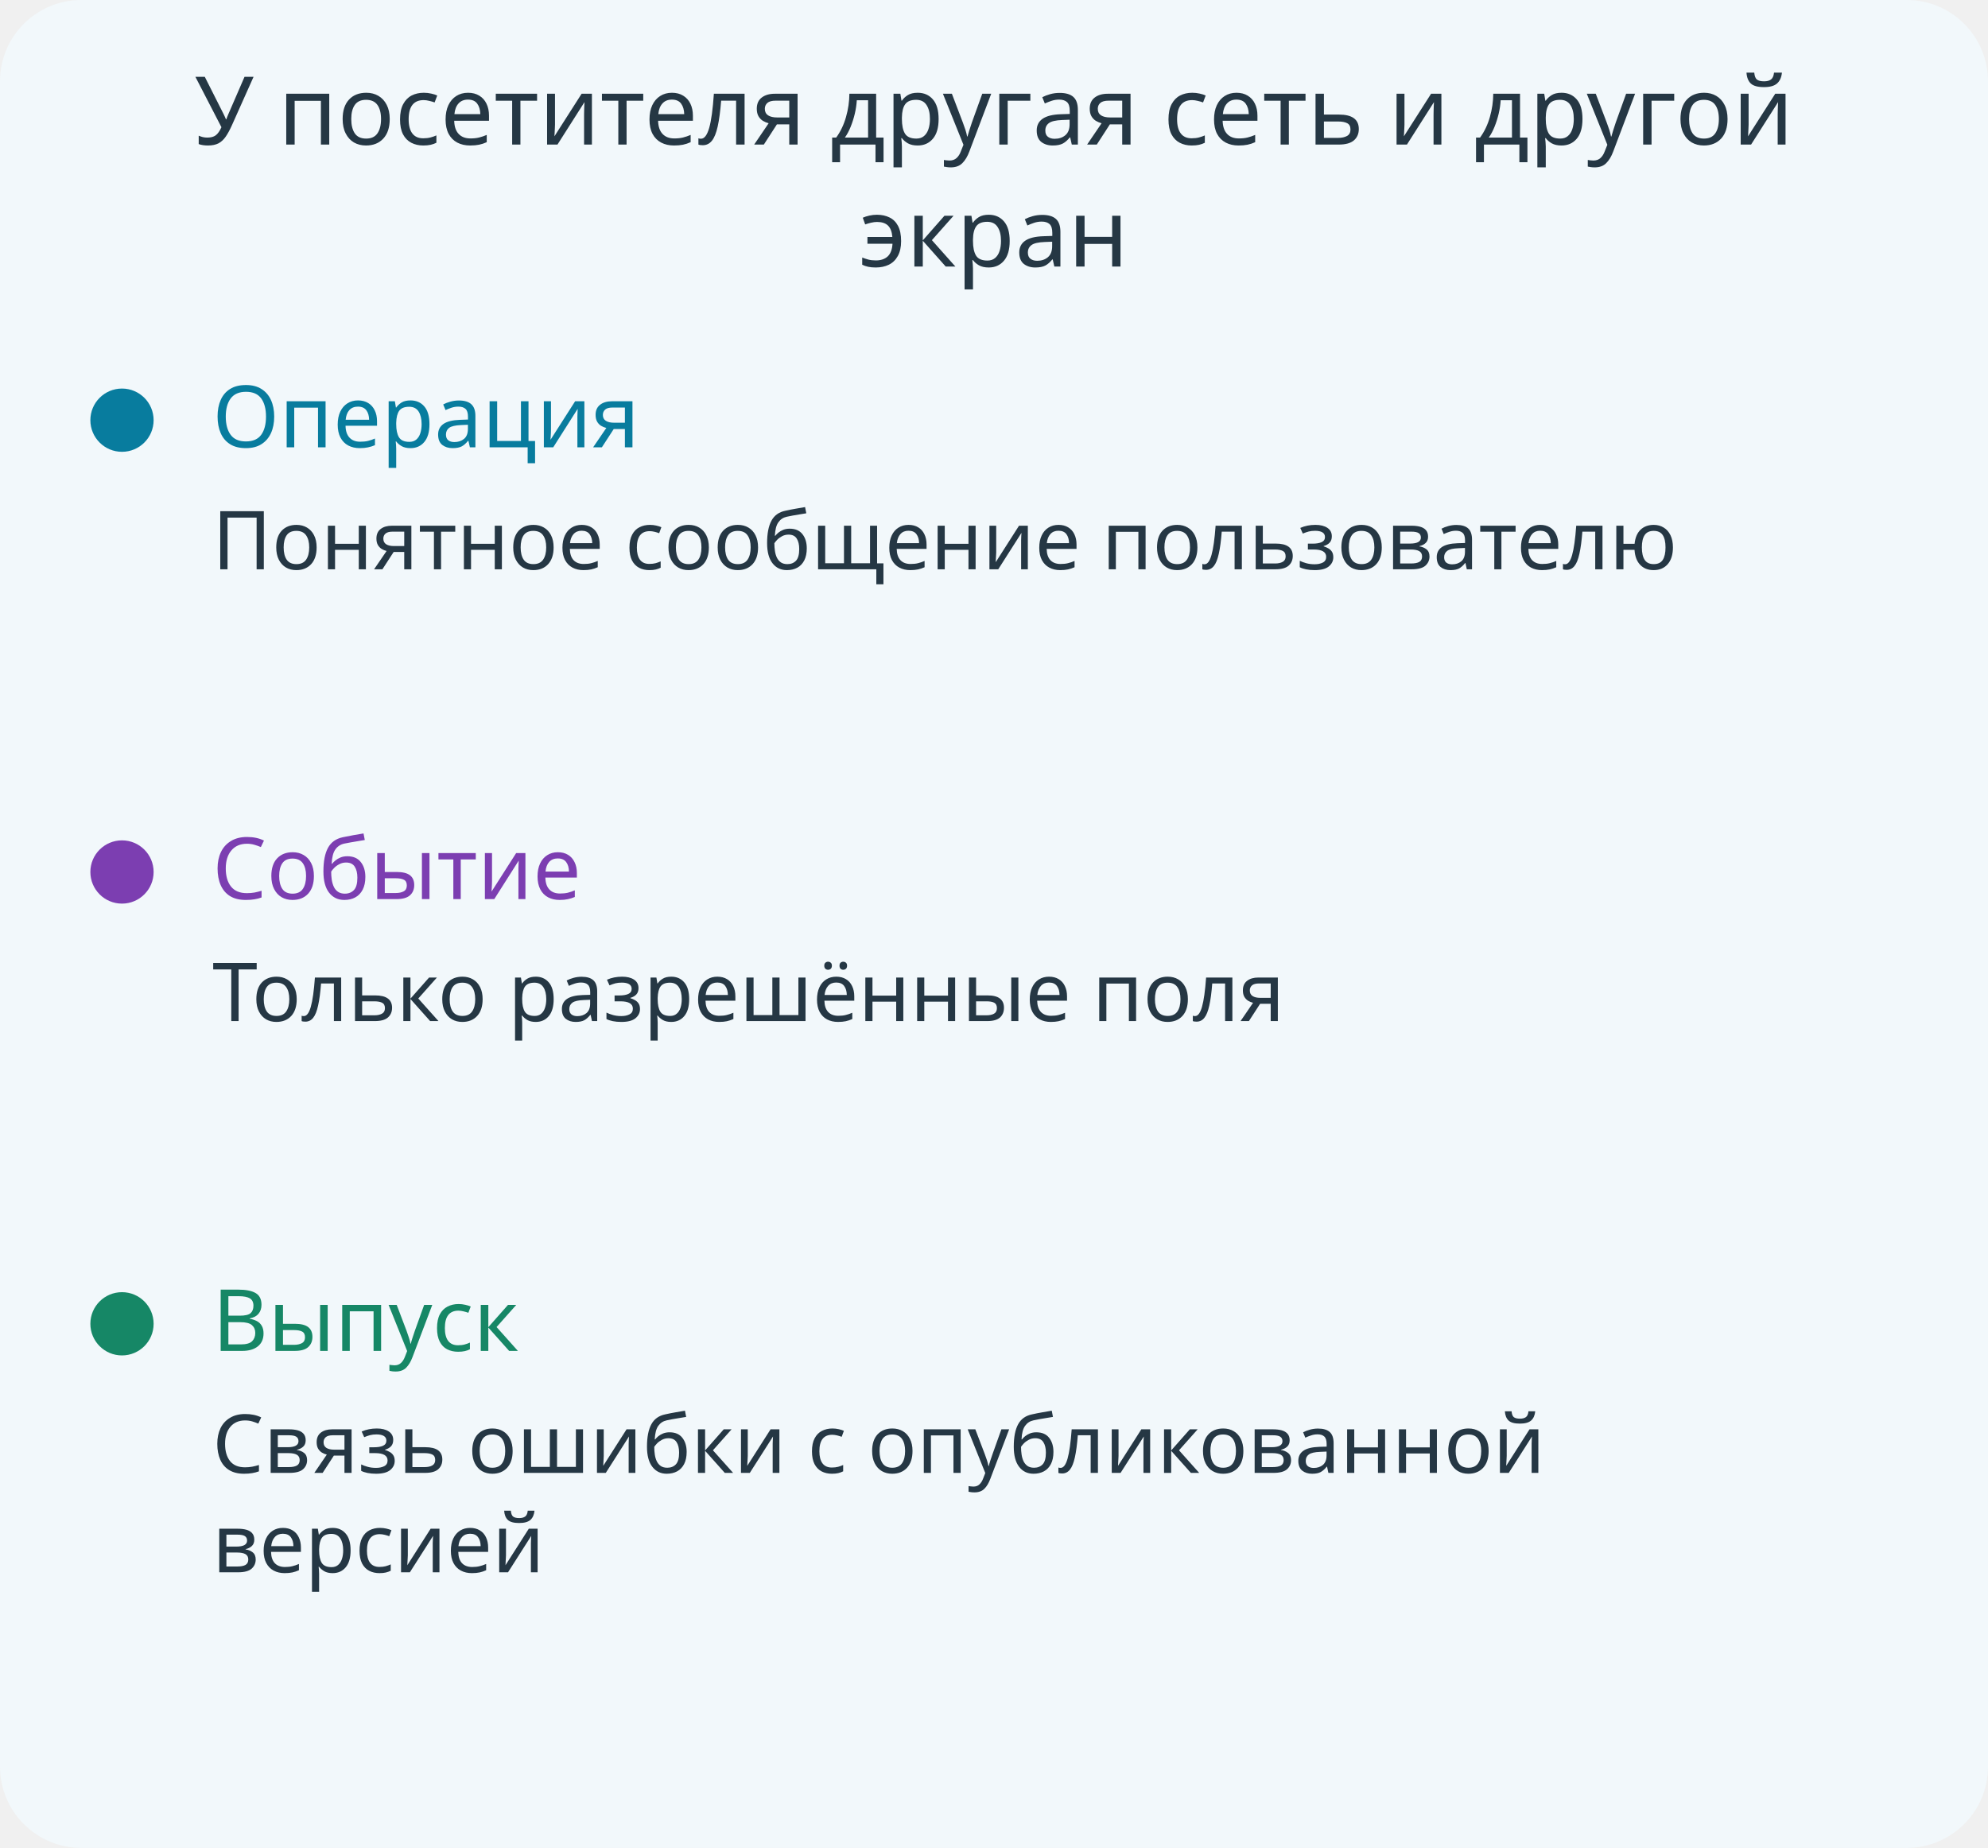
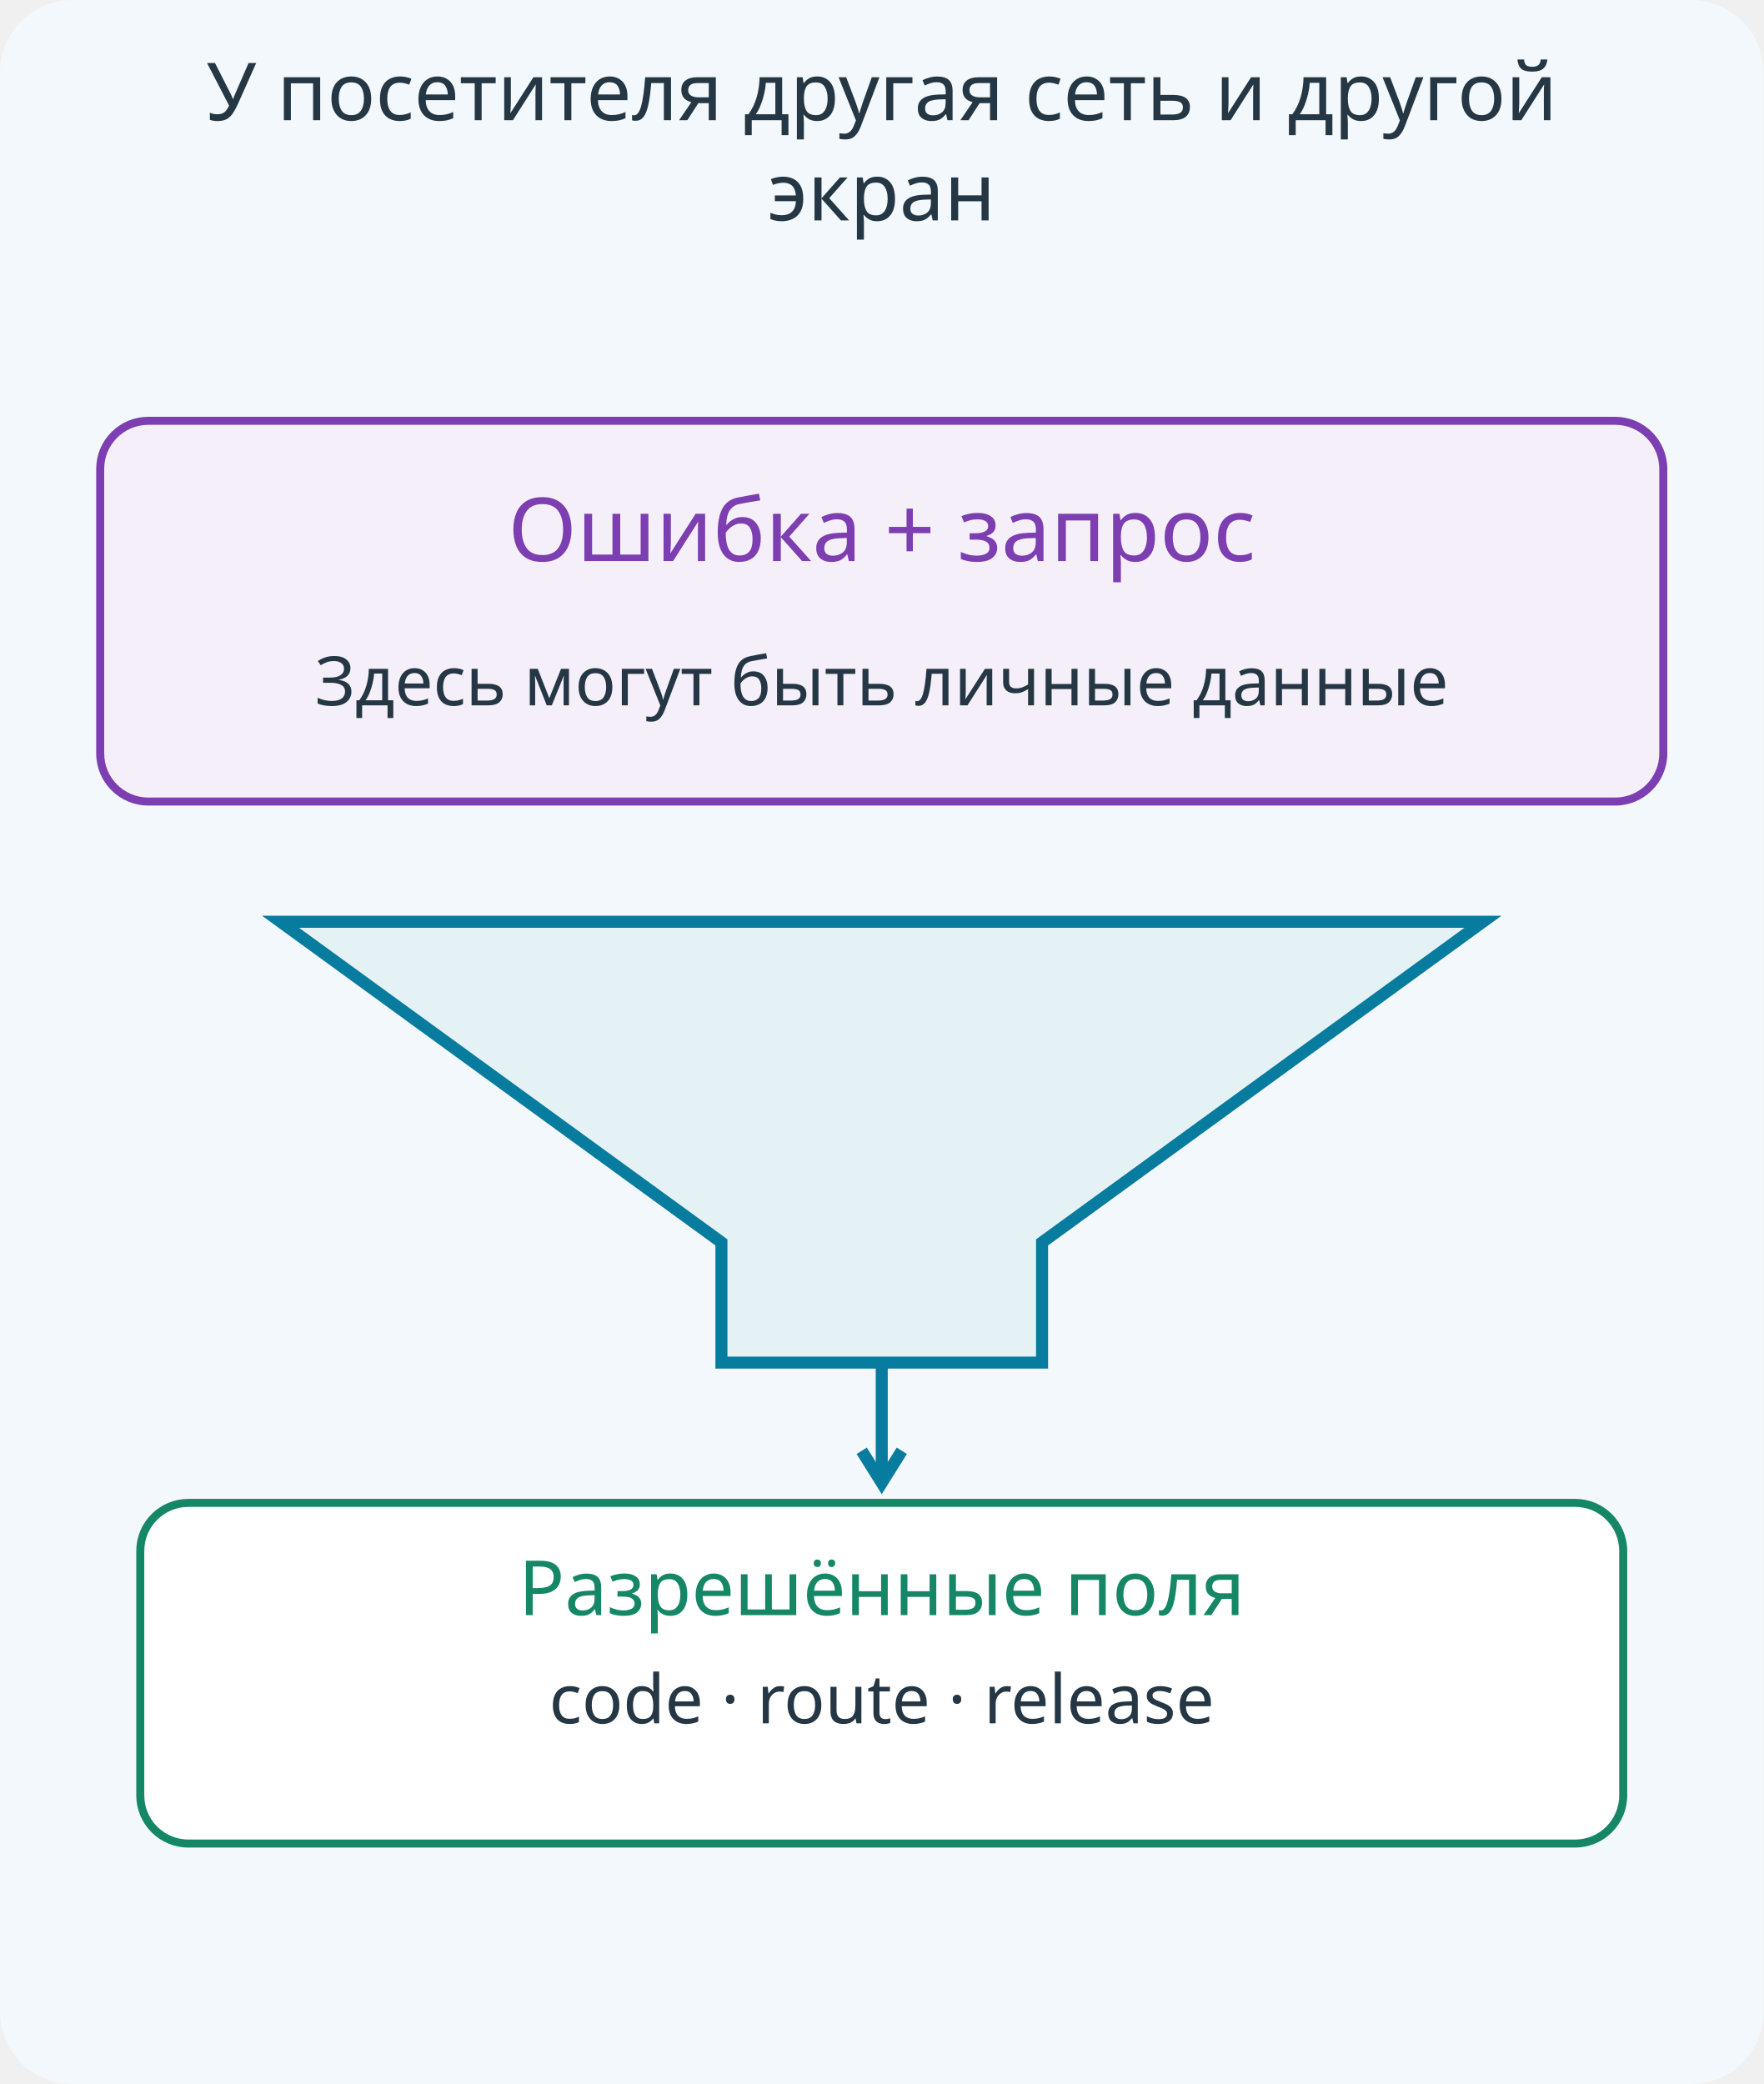
- <svg xmlns="http://www.w3.org/2000/svg" viewBox="0 0 440 409" role="img">
-   <rect width="440" height="409" rx="18" fill="#f2f8fb" />
-   <text x="220" y="32" text-anchor="middle" font-family="sans-serif" font-size="21" fill="#253744">У посетителя другая сеть и другой</text>
-   <text x="220" y="59" text-anchor="middle" font-family="sans-serif" font-size="21" fill="#253744">экран</text>
-   <circle cx="27" cy="93" r="7" fill="#087c9e" />
-   <text x="47" y="99" font-family="sans-serif" font-size="19" fill="#087c9e">Операция</text>
-   <text x="47" y="126" font-family="sans-serif" font-size="18" fill="#253744">Понятное сообщение пользователю</text>
-   <circle cx="27" cy="193" r="7" fill="#7c3eb1" />
-   <text x="47" y="199" font-family="sans-serif" font-size="19" fill="#7c3eb1">Событие</text>
-   <text x="47" y="226" font-family="sans-serif" font-size="18" fill="#253744">Только разрешённые поля</text>
-   <circle cx="27" cy="293" r="7" fill="#168766" />
-   <text x="47" y="299" font-family="sans-serif" font-size="19" fill="#168766">Выпуск</text>
-   <text x="47" y="326" font-family="sans-serif" font-size="18" fill="#253744">Связь ошибки с опубликованной</text>
-   <text x="47" y="348" font-family="sans-serif" font-size="18" fill="#253744">версией</text>
+ <svg xmlns="http://www.w3.org/2000/svg" viewBox="0 0 440 520" role="img">
+   <rect width="440" height="520" rx="18" fill="#f2f8fb" />
+   <text x="220" y="30" text-anchor="middle" font-family="sans-serif" font-size="20" fill="#253744">У посетителя другая сеть и другой</text>
+   <text x="220" y="55" text-anchor="middle" font-family="sans-serif" font-size="20" fill="#253744">экран</text>
+   <rect x="25" y="105" width="390" height="95" rx="12" fill="#f5effa" stroke="#7c3eb1" stroke-width="2" />
+   <text x="220" y="140" text-anchor="middle" font-family="sans-serif" font-size="22" fill="#7c3eb1">Ошибка + запрос</text>
+   <text x="220" y="176" text-anchor="middle" font-family="sans-serif" font-size="17" fill="#253744">Здесь могут быть личные данные</text>
+   <path d="M70 230 L370 230 L260 310 L260 340 L180 340 L180 310 Z" fill="#e5f2f5" stroke="#087c9e" stroke-width="3" />
+   <path d="M220 340 L220 370" fill="none" stroke="#087c9e" stroke-width="3" />
+   <path d="M215 362 L220 370 L225 362" fill="none" stroke="#087c9e" stroke-width="3" />
+   <rect x="35" y="375" width="370" height="85" rx="12" fill="#fff" stroke="#168766" stroke-width="2" />
+   <text x="220.0" y="403" text-anchor="middle" font-family="sans-serif" font-size="19" fill="#168766">Разрешённые поля</text>
+   <text x="220.0" y="430" text-anchor="middle" font-family="sans-serif" font-size="17" fill="#253744">code · route · release</text>
</svg>
